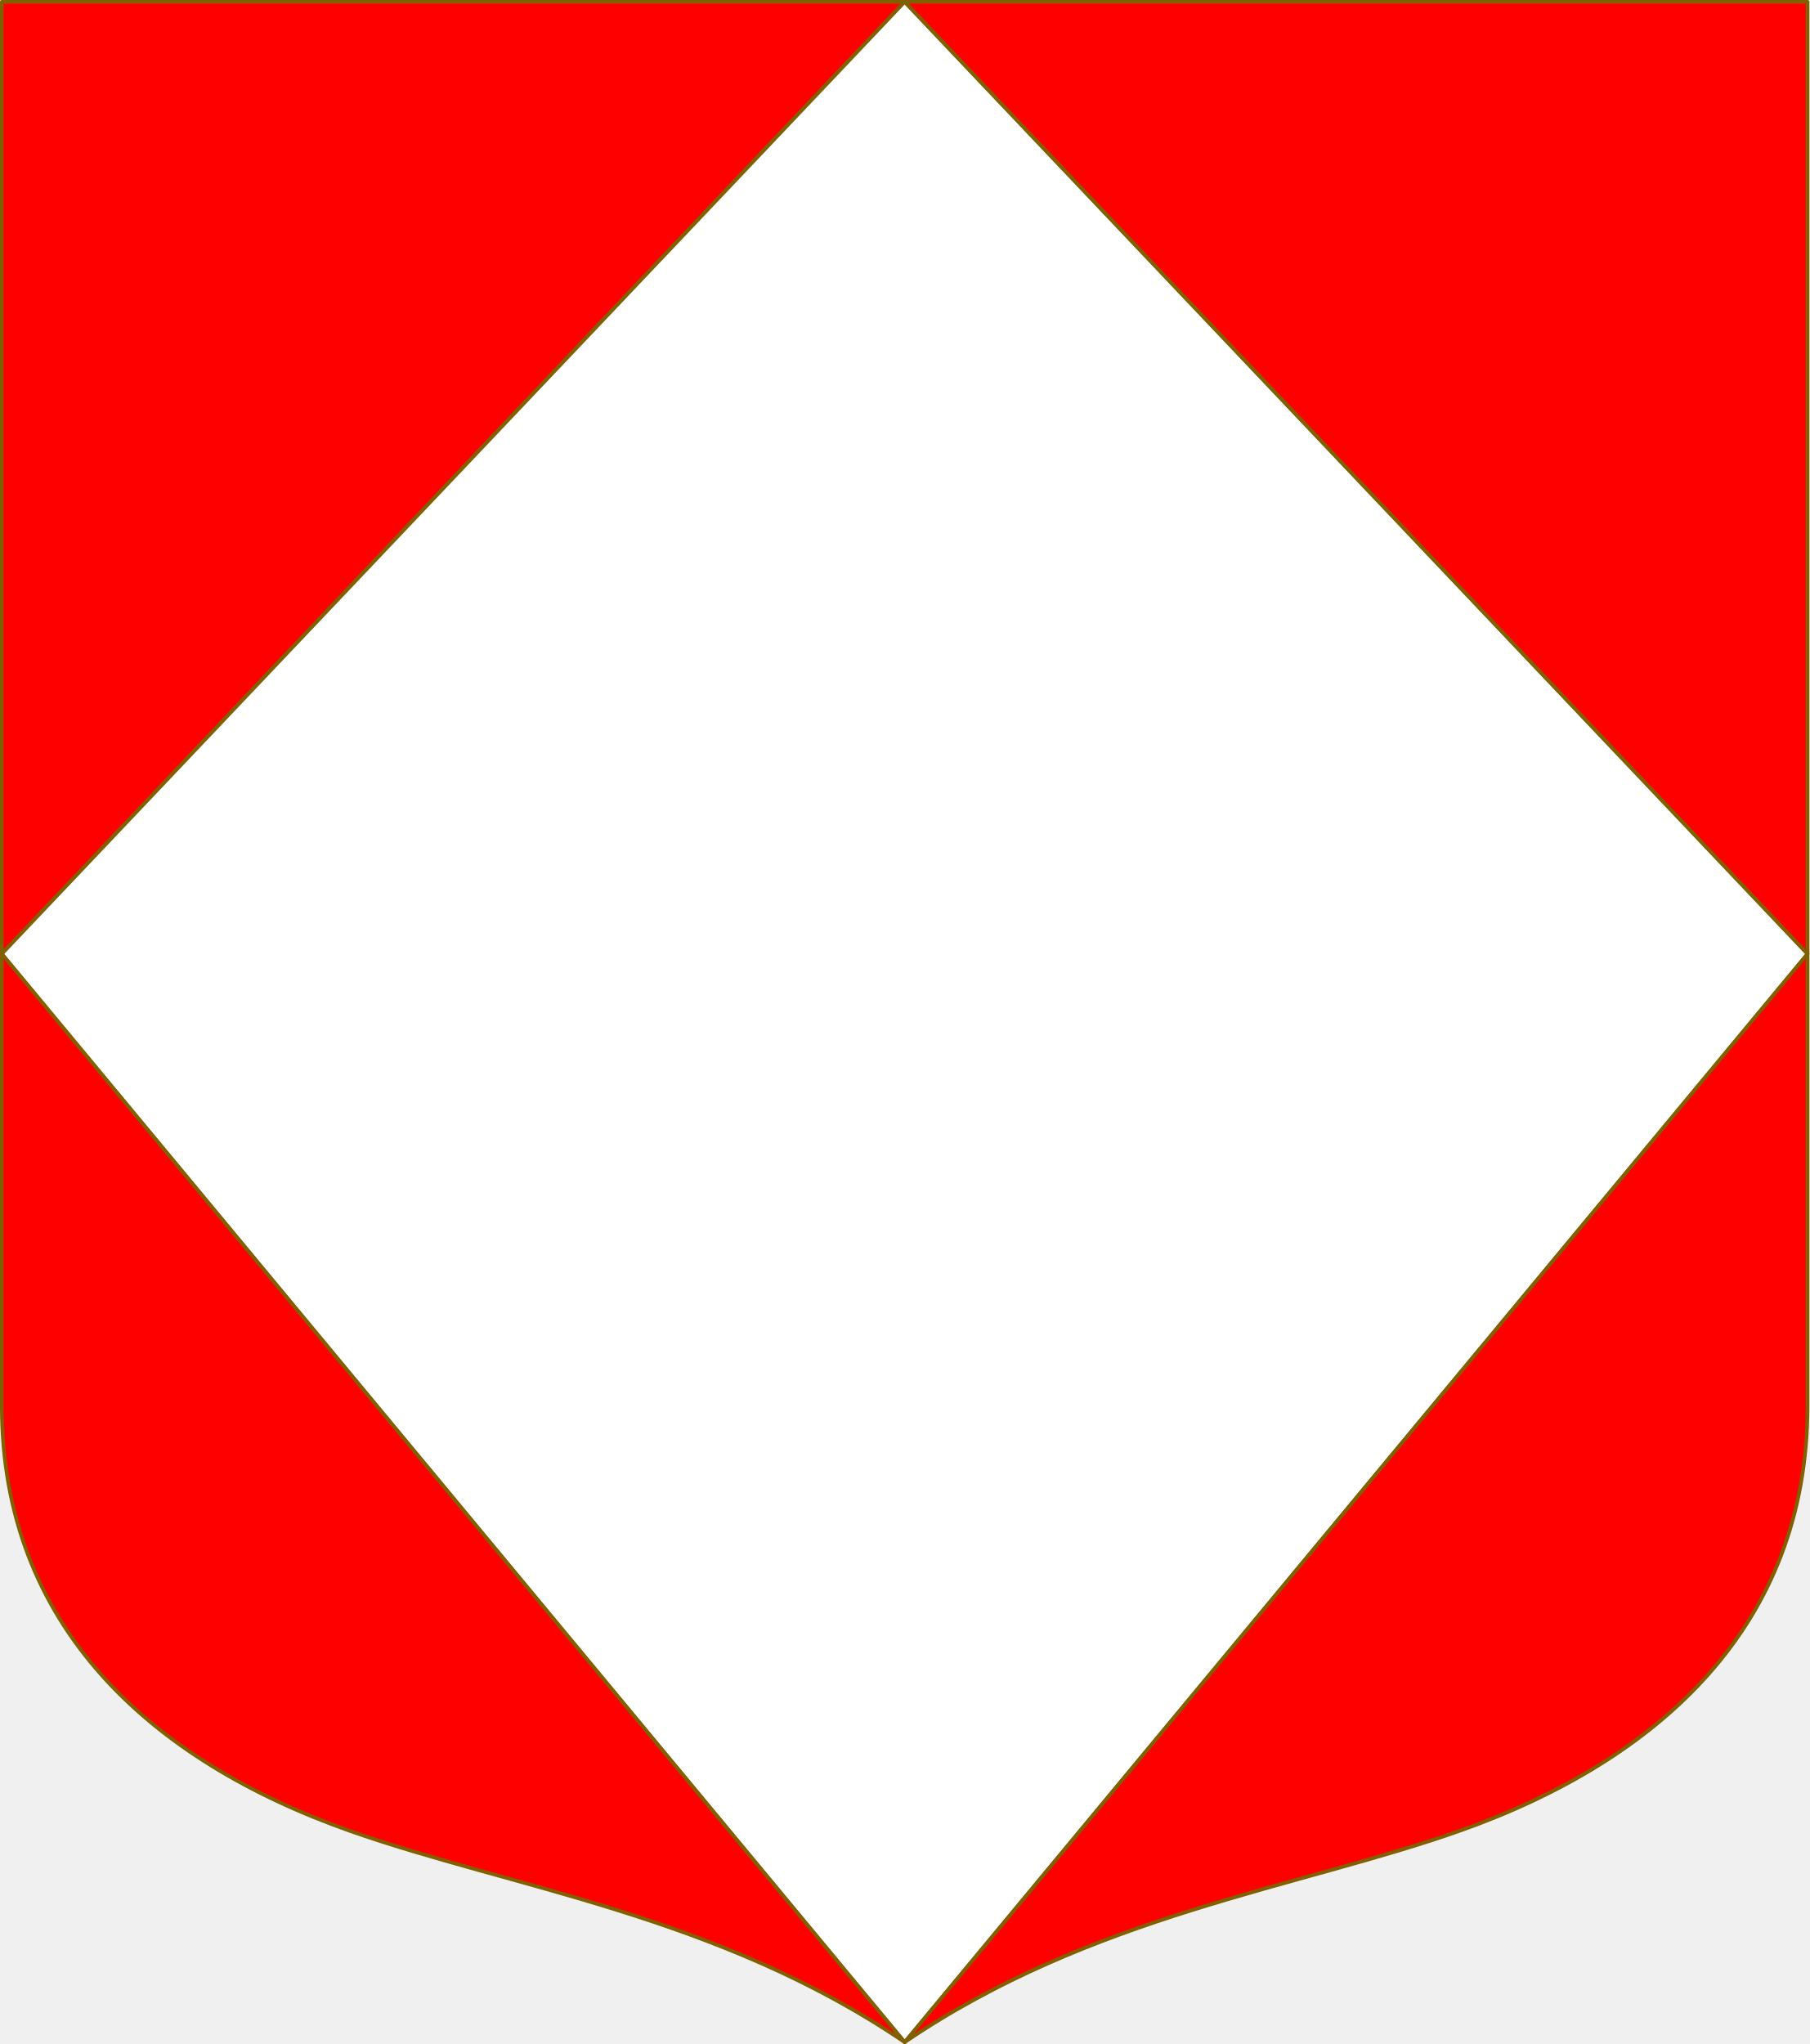
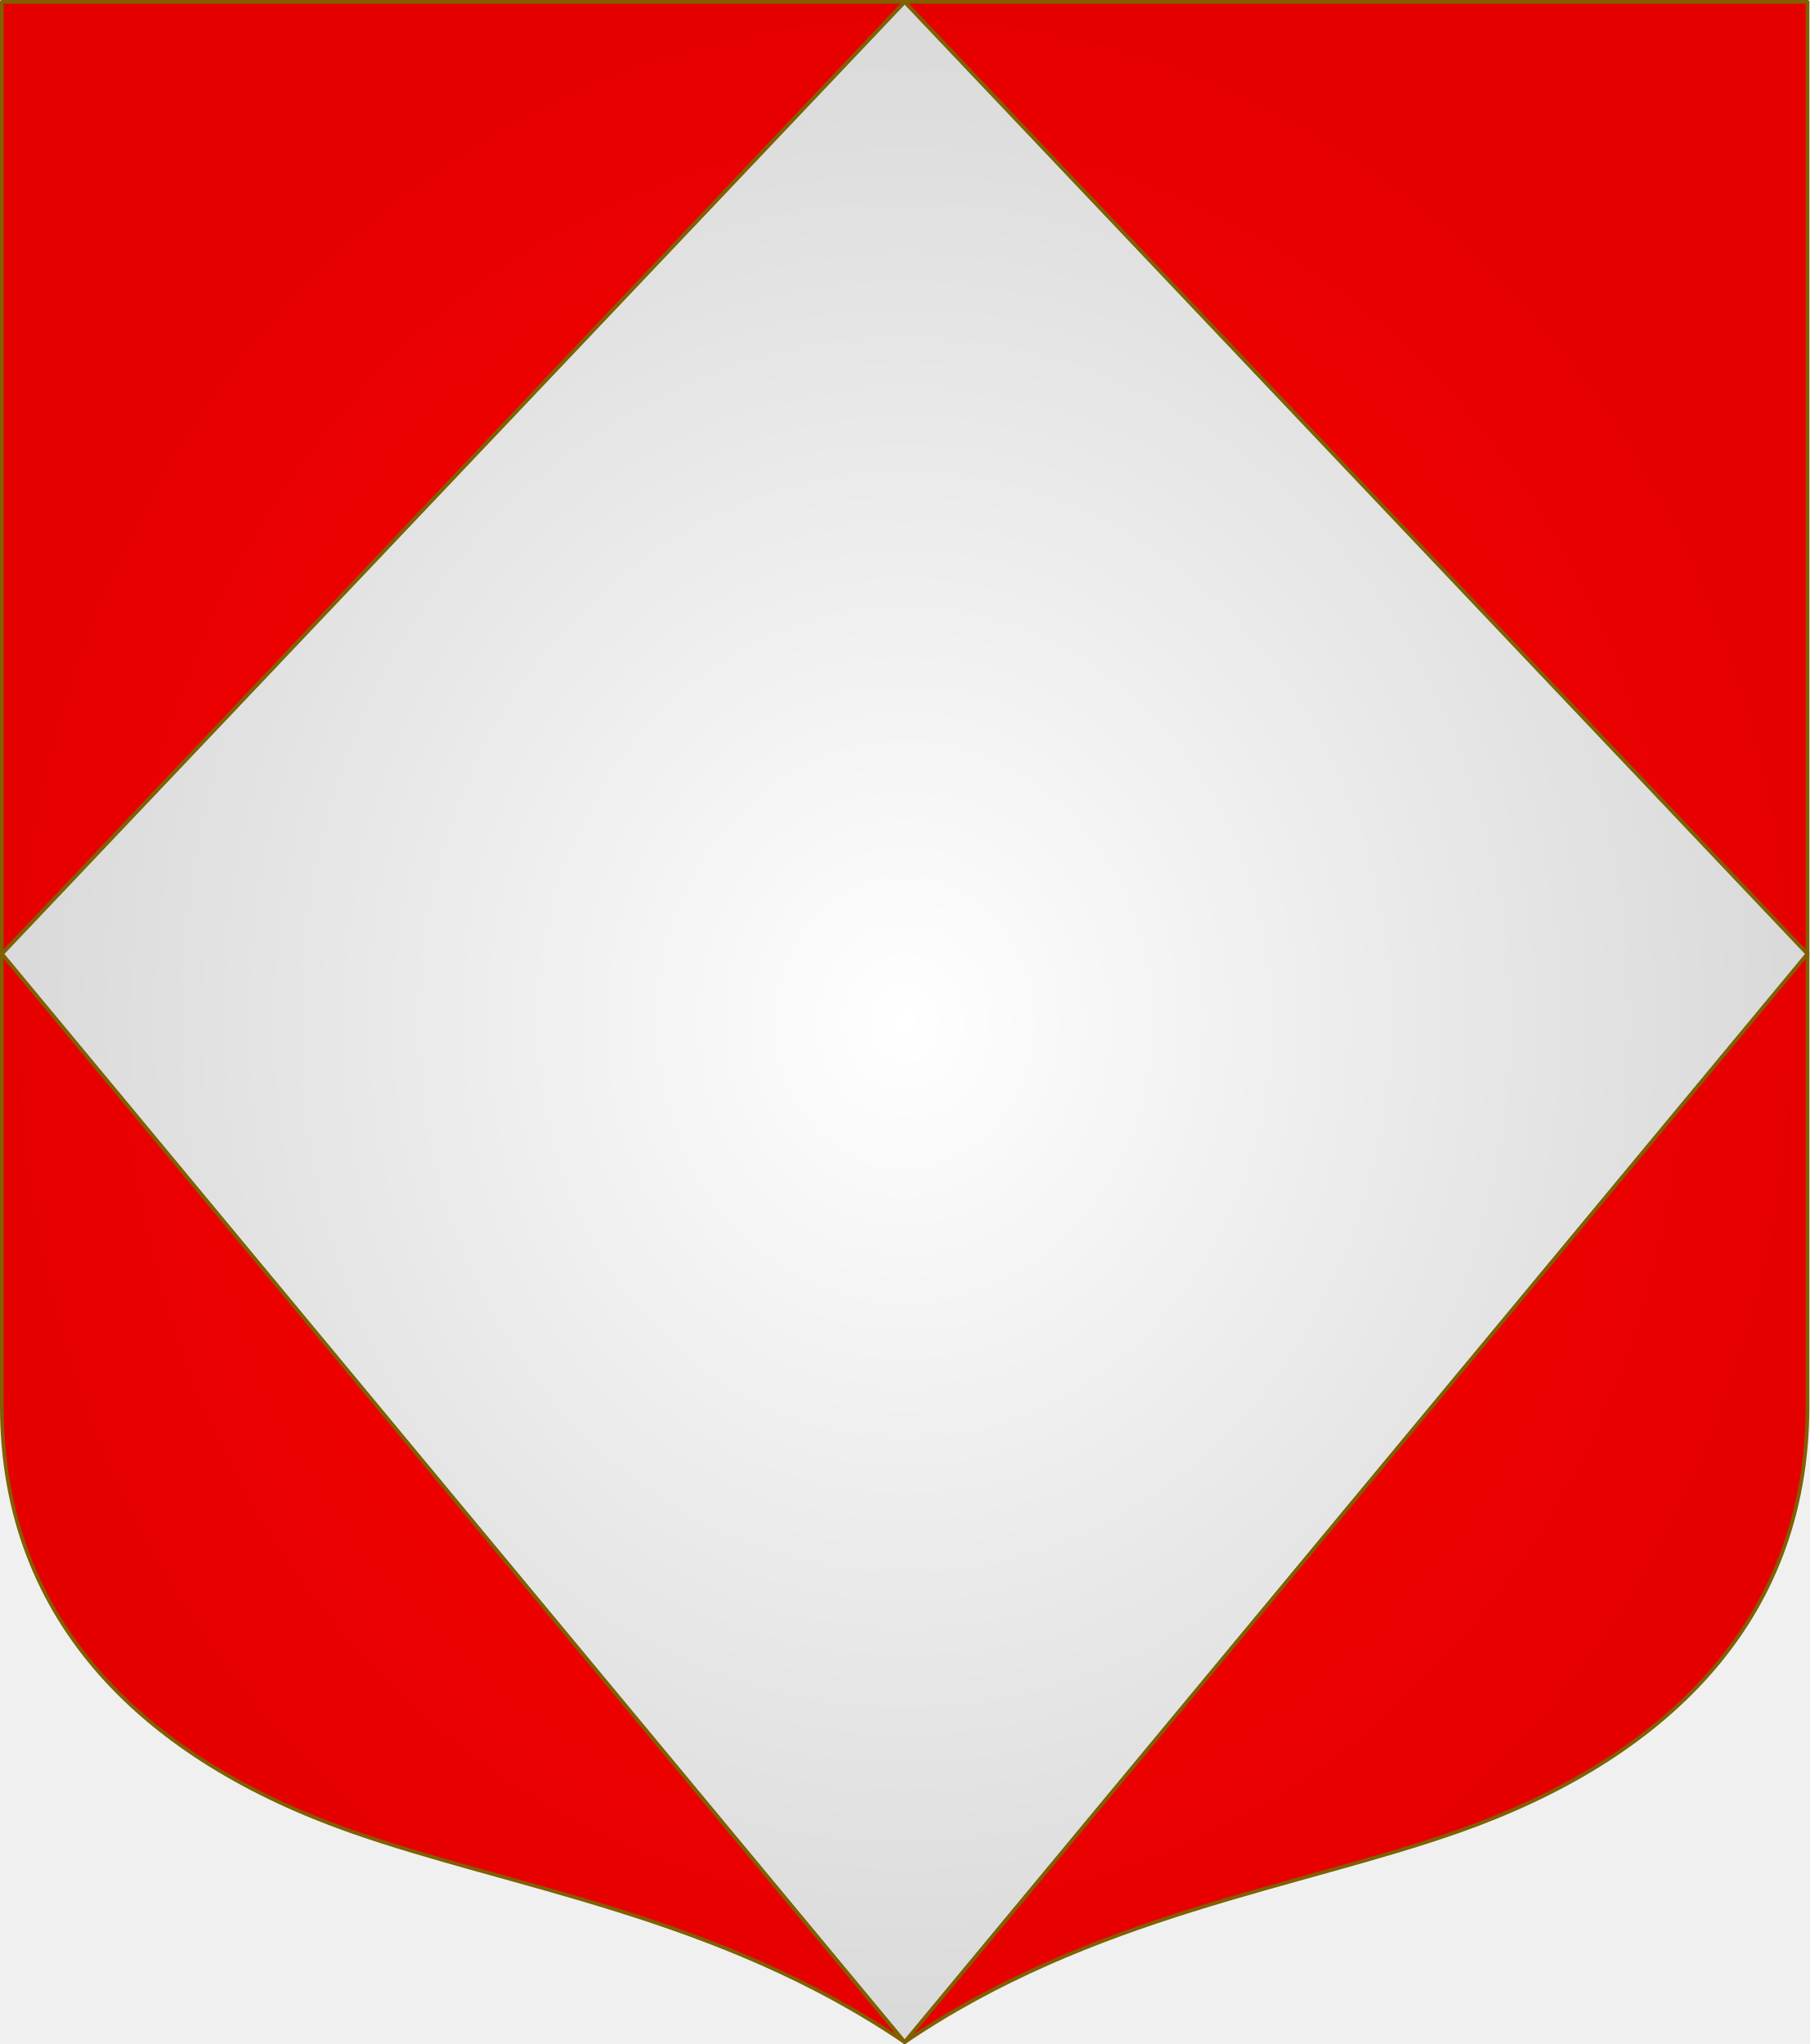
- <svg xmlns="http://www.w3.org/2000/svg" width="498.621" height="563.234" viewBox="0 0 131.927 149.022" version="1.1" id="svg8">
-   <defs id="defs2" />
+ <svg xmlns="http://www.w3.org/2000/svg" xmlns:xlink="http://www.w3.org/1999/xlink" width="498.621" height="563.234" viewBox="0 0 131.927 149.022" version="1.1" id="svg8">
+   <defs id="defs2">
+     <linearGradient id="linearGradient7">
+       <stop style="stop-color:#ff0000;stop-opacity:1;" offset="0" id="stop7" />
+       <stop style="stop-color:#e50000;stop-opacity:1;" offset="1" id="stop8" />
+     </linearGradient>
+     <linearGradient id="linearGradient10">
+       <stop style="stop-color:#ffffff;stop-opacity:1;" offset="0" id="stop9" />
+       <stop style="stop-color:#d9d9d9;stop-opacity:1;" offset="1" id="stop10" />
+     </linearGradient>
+     <radialGradient xlink:href="#linearGradient10" id="radialGradient4" gradientUnits="userSpaceOnUse" gradientTransform="matrix(1,0,0,1.129582,-3.229777e-5,-30.07322)" cx="110.874" cy="232.078" fx="110.874" fy="232.078" r="65.963" />
+     <radialGradient xlink:href="#linearGradient7" id="radialGradient8" cx="110.874" cy="232.078" fx="110.874" fy="232.078" r="65.963" gradientTransform="matrix(1,0,0,1.129582,0,-30.07314)" gradientUnits="userSpaceOnUse" />
+   </defs>
  <g id="layer1" transform="translate(-44.9101,-157.567)">
    <g id="g13346" style="stroke:#806000;stroke-width:0.265;stroke-linecap:round;stroke-linejoin:round;stroke-miterlimit:4;stroke-dasharray:none;stroke-opacity:1" transform="translate(-129.1241,-148.843)" />
-     <g id="g1042" transform="translate(-3.229777e-5)">
-       <path style="fill:#ff0000;fill-opacity:1;stroke:#806000;stroke-width:0.265;stroke-linecap:round;stroke-linejoin:round;stroke-miterlimit:4;stroke-dasharray:none;stroke-opacity:1" d="M 45.042,227.112 110.874,157.699 H 45.042 Z" id="path1211" />
-       <path style="fill:#ffffff;fill-opacity:1;stroke:#806000;stroke-width:0.265;stroke-linecap:round;stroke-linejoin:round;stroke-miterlimit:4;stroke-dasharray:none;stroke-opacity:1" d="M 176.705,227.112 110.874,306.457 45.042,227.112 110.874,157.699 Z" id="path1" />
-       <path style="fill:#ff0000;fill-opacity:1;stroke:#806000;stroke-width:0.265;stroke-linecap:round;stroke-linejoin:round;stroke-miterlimit:4;stroke-dasharray:none;stroke-opacity:1" d="m 45.042,227.112 v 32.966 c 0,15.993 10.795,25.82 25.36,30.969 11.742,4.151 26.848,6.148 40.471,15.41 z" id="path2" />
-       <path style="fill:#ff0000;fill-opacity:1;stroke:#806000;stroke-width:0.265;stroke-linecap:round;stroke-linejoin:round;stroke-miterlimit:4;stroke-dasharray:none;stroke-opacity:1" d="m 176.705,227.112 v 32.966 c 0,15.993 -10.795,25.82 -25.36,30.969 -11.742,4.151 -26.848,6.148 -40.471,15.41 z" id="path3" />
-       <path style="fill:#ff0000;fill-opacity:1;stroke:#806000;stroke-width:0.265;stroke-linecap:round;stroke-linejoin:round;stroke-miterlimit:4;stroke-dasharray:none;stroke-opacity:1" d="m 176.705,227.112 -65.831,-69.413 h 65.831 z" id="path4" />
+     <path style="fill:url(#radialGradient4);fill-opacity:1;stroke:#806000;stroke-width:0.265;stroke-linecap:round;stroke-linejoin:round;stroke-miterlimit:4;stroke-dasharray:none;stroke-opacity:1" d="M 176.705,227.112 110.874,306.457 45.042,227.112 110.874,157.699 Z" id="path1" />
+     <g id="g7" style="fill:url(#radialGradient8);fill-opacity:1">
+       <path style="fill:url(#radialGradient8);fill-opacity:1;stroke:#806000;stroke-width:0.265;stroke-linecap:round;stroke-linejoin:round;stroke-miterlimit:4;stroke-dasharray:none;stroke-opacity:1" d="M 45.042,227.112 110.874,157.699 H 45.042 Z" id="path1211" />
+       <path style="fill:url(#radialGradient8);fill-opacity:1;stroke:#806000;stroke-width:0.265;stroke-linecap:round;stroke-linejoin:round;stroke-miterlimit:4;stroke-dasharray:none;stroke-opacity:1" d="m 45.042,227.112 v 32.966 c 0,15.993 10.795,25.82 25.36,30.969 11.742,4.151 26.848,6.148 40.471,15.41 z" id="path2" />
+       <path style="fill:url(#radialGradient8);fill-opacity:1;stroke:#806000;stroke-width:0.265;stroke-linecap:round;stroke-linejoin:round;stroke-miterlimit:4;stroke-dasharray:none;stroke-opacity:1" d="m 176.705,227.112 v 32.966 c 0,15.993 -10.795,25.82 -25.36,30.969 -11.742,4.151 -26.848,6.148 -40.471,15.41 z" id="path3" />
+       <path style="fill:url(#radialGradient8);fill-opacity:1;stroke:#806000;stroke-width:0.265;stroke-linecap:round;stroke-linejoin:round;stroke-miterlimit:4;stroke-dasharray:none;stroke-opacity:1" d="m 176.705,227.112 -65.831,-69.413 h 65.831 z" id="path4" />
    </g>
  </g>
</svg>
